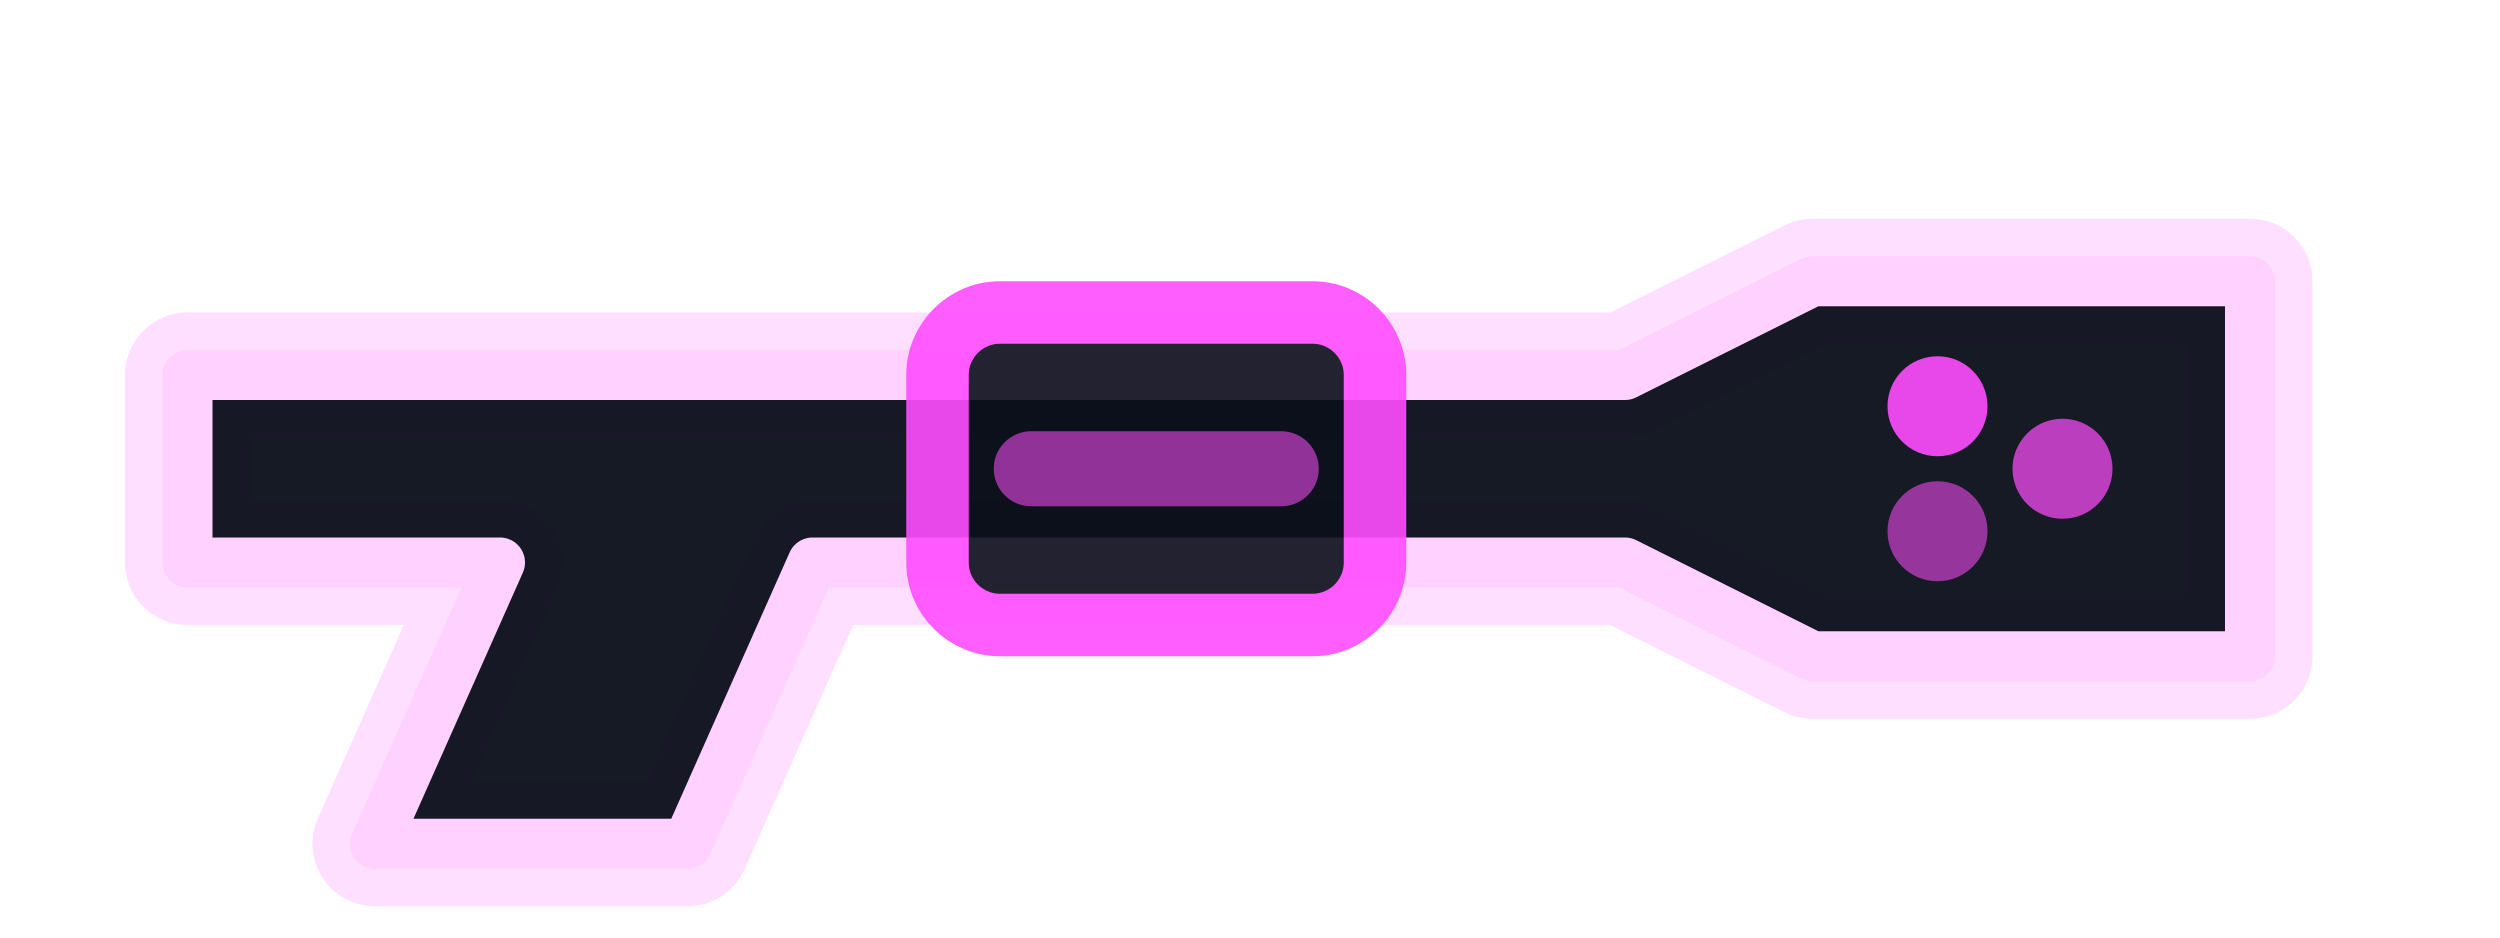
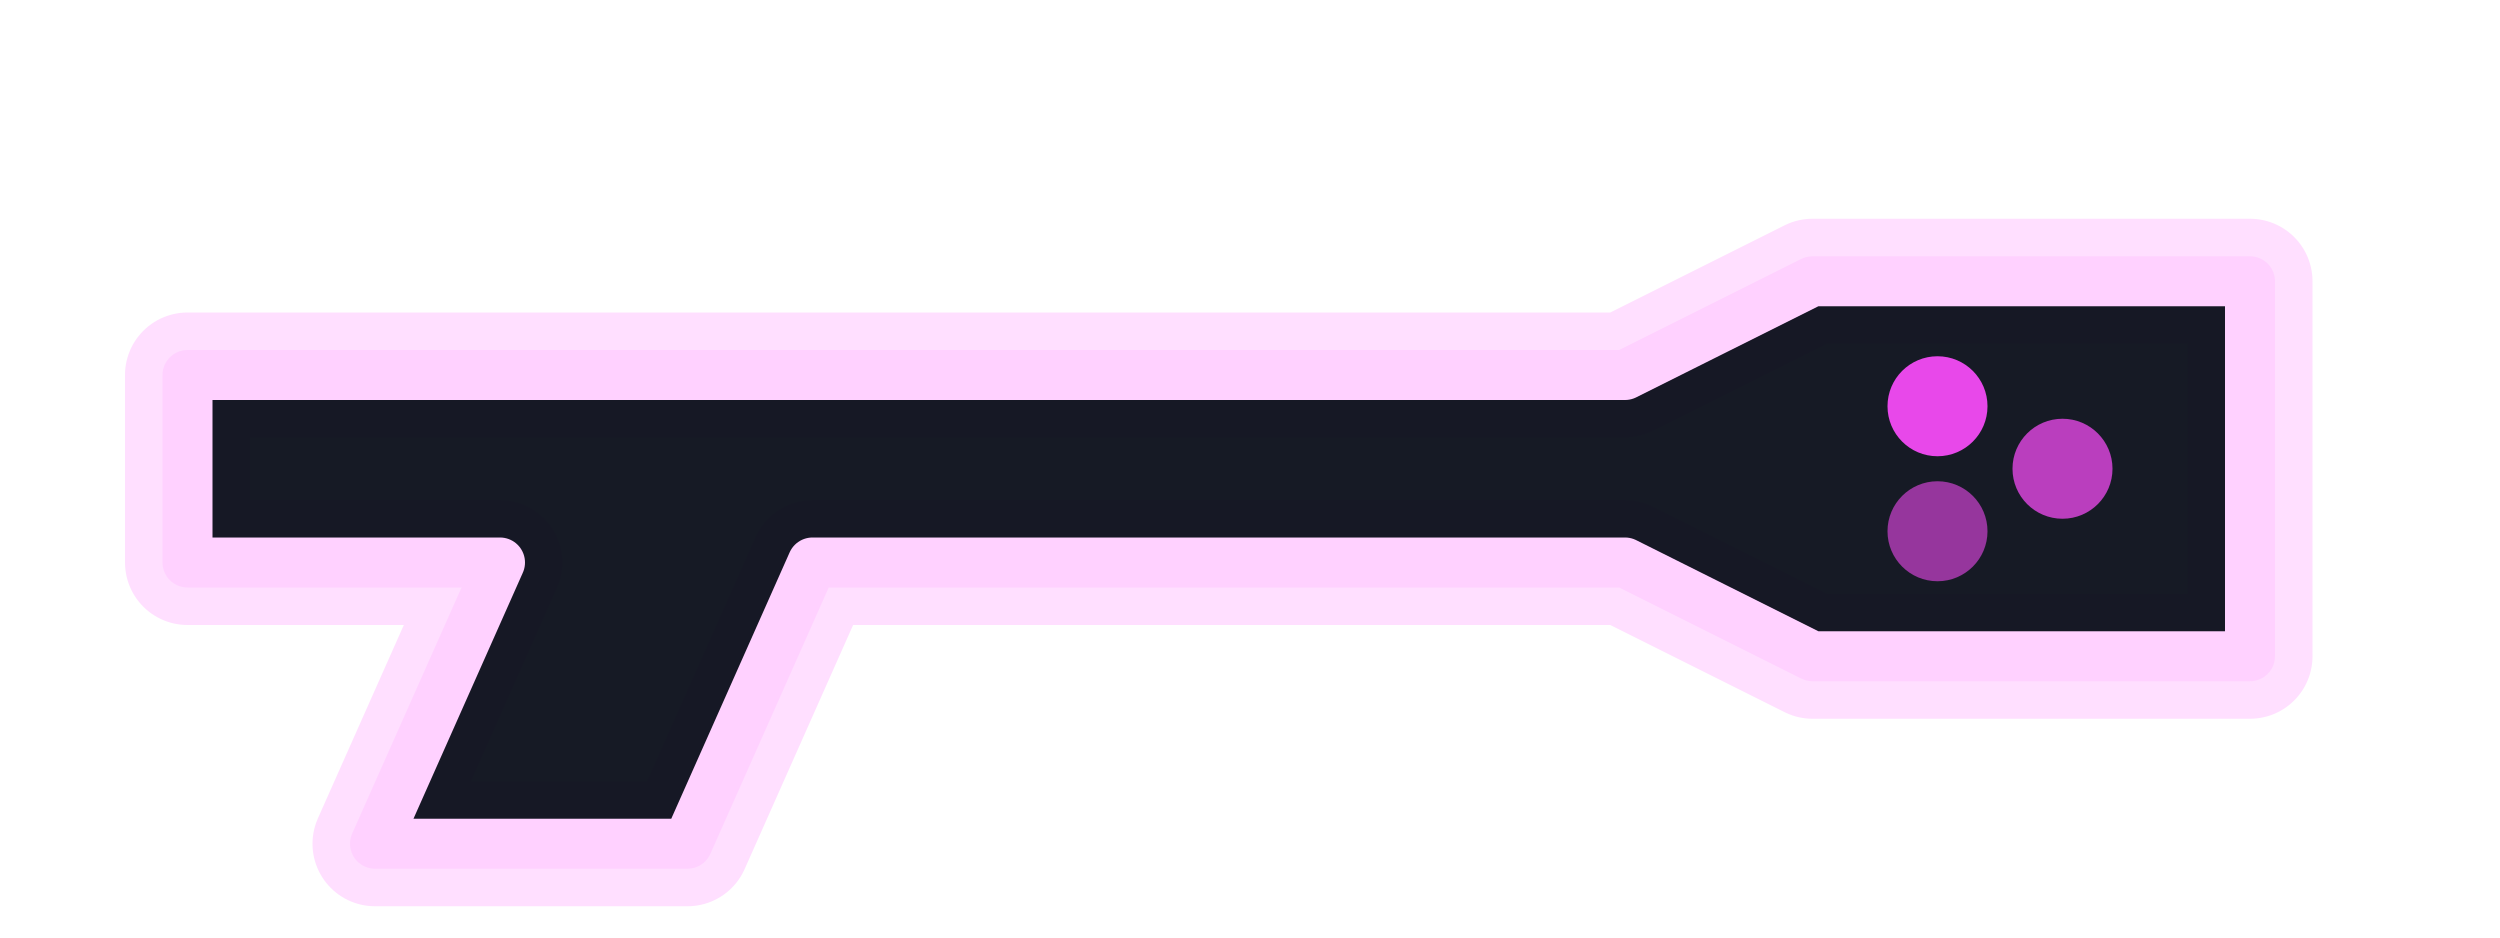
- <svg xmlns="http://www.w3.org/2000/svg" width="80" height="30" viewBox="0 0 80 30">
-   <g fill="none" stroke-linejoin="round" stroke-linecap="round">
-     <path d="M6 12 H52 L58 9 H72 V21 H58 L52 18 H26 L22 27 H12 L16 18 H6 Z" stroke="#ff4dff" stroke-width="4" opacity="0.18" />
-     <path d="M6 12 H52 L58 9 H72 V21 H58 L52 18 H26 L22 27 H12 L16 18 H6 Z" fill="#0b0f1a" stroke="#ffd1ff" stroke-width="1.6" opacity="0.95" />
-     <rect x="30" y="10" width="14" height="10" rx="2" fill="#0b0f1a" stroke="#ff4dff" stroke-width="2" opacity="0.9" />
-     <path d="M33 15 H41" stroke="#ff4dff" stroke-width="2.4" opacity="0.55" />
-     <circle cx="62" cy="13" r="1.6" fill="#ff4dff" opacity="0.9" />
-     <circle cx="66" cy="15" r="1.6" fill="#ff4dff" opacity="0.7" />
-     <circle cx="62" cy="17" r="1.6" fill="#ff4dff" opacity="0.55" />
+ <svg xmlns="http://www.w3.org/2000/svg" width="80" height="30" viewBox="0 0 80 30" version="1.1" id="svg5">
+   <defs id="defs5" />
+   <g fill="none" stroke-linejoin="round" stroke-linecap="round" id="g5">
+     <path d="M6 12 H52 L58 9 H72 V21 H58 L52 18 H26 L22 27 H12 L16 18 H6 Z" stroke="#ff4dff" stroke-width="4" opacity="0.18" id="path1" />
+     <path d="M6 12 H52 L58 9 H72 V21 H58 L52 18 H26 L22 27 H12 L16 18 H6 Z" fill="#0b0f1a" stroke="#ffd1ff" stroke-width="1.6" opacity="0.95" id="path2" />
+     <circle cx="62" cy="13" r="1.6" fill="#ff4dff" opacity="0.9" id="circle3" />
+     <circle cx="66" cy="15" r="1.6" fill="#ff4dff" opacity="0.7" id="circle4" />
+     <circle cx="62" cy="17" r="1.6" fill="#ff4dff" opacity="0.55" id="circle5" />
  </g>
</svg>
